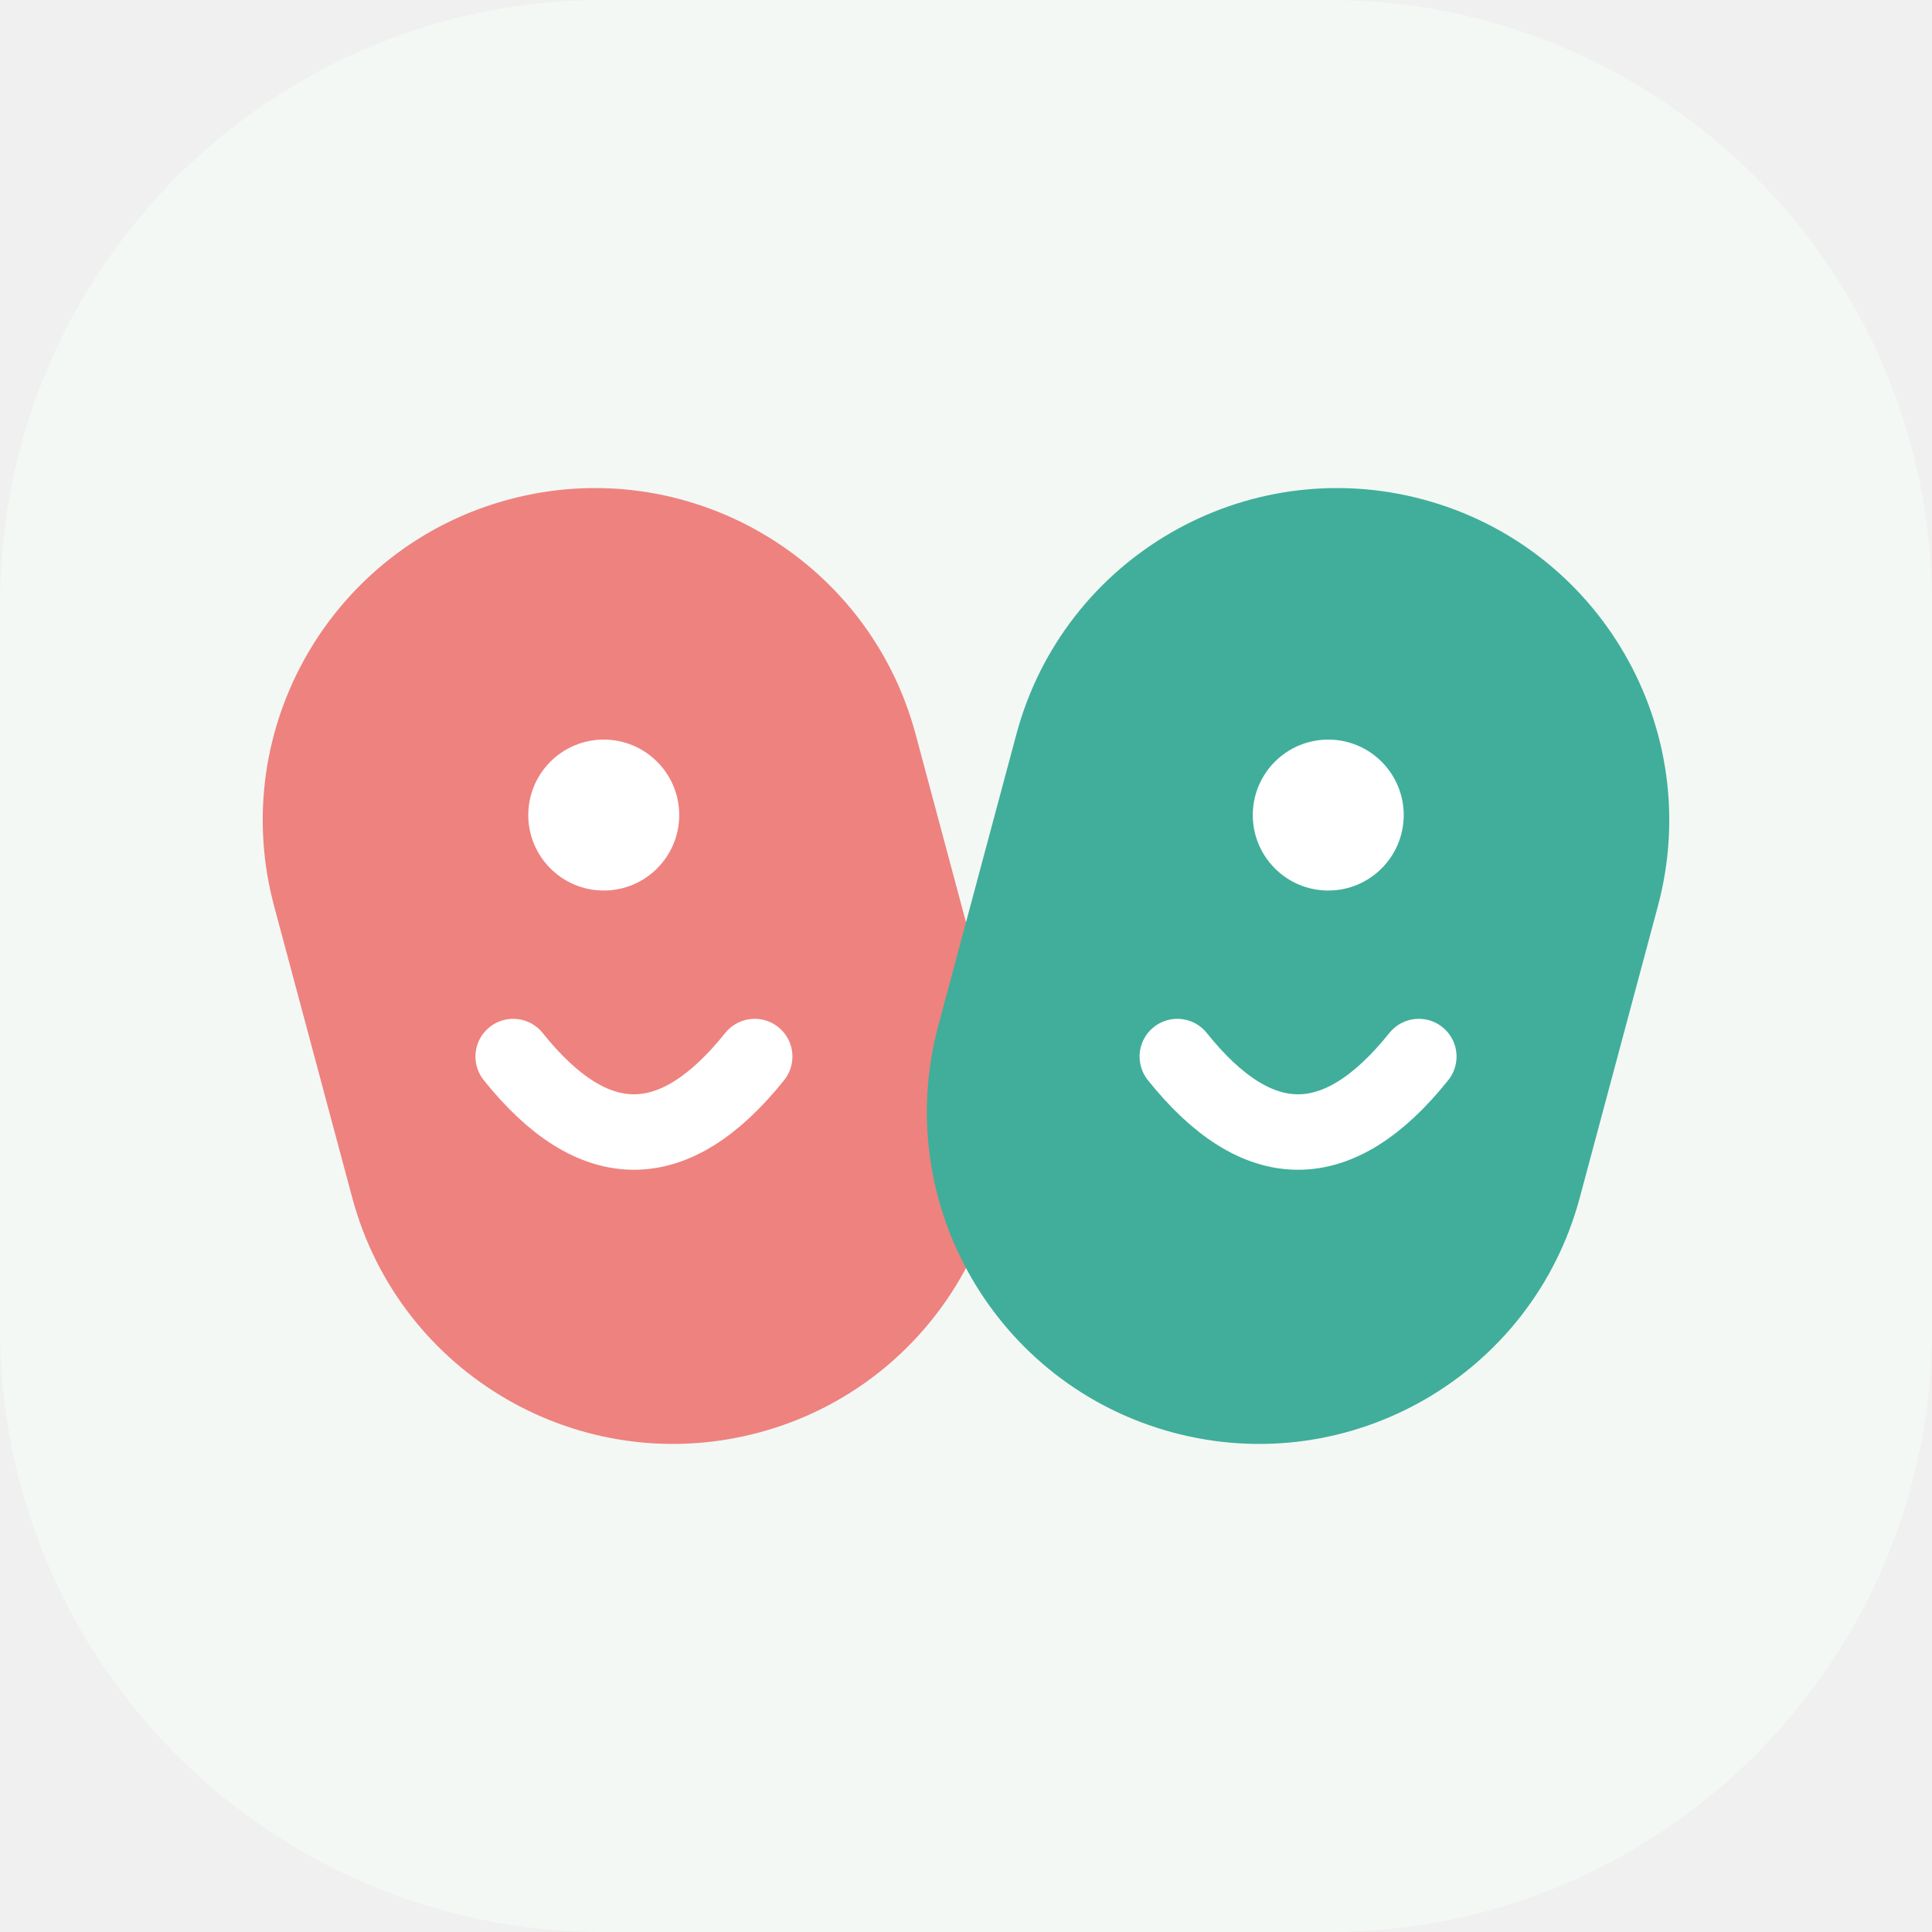
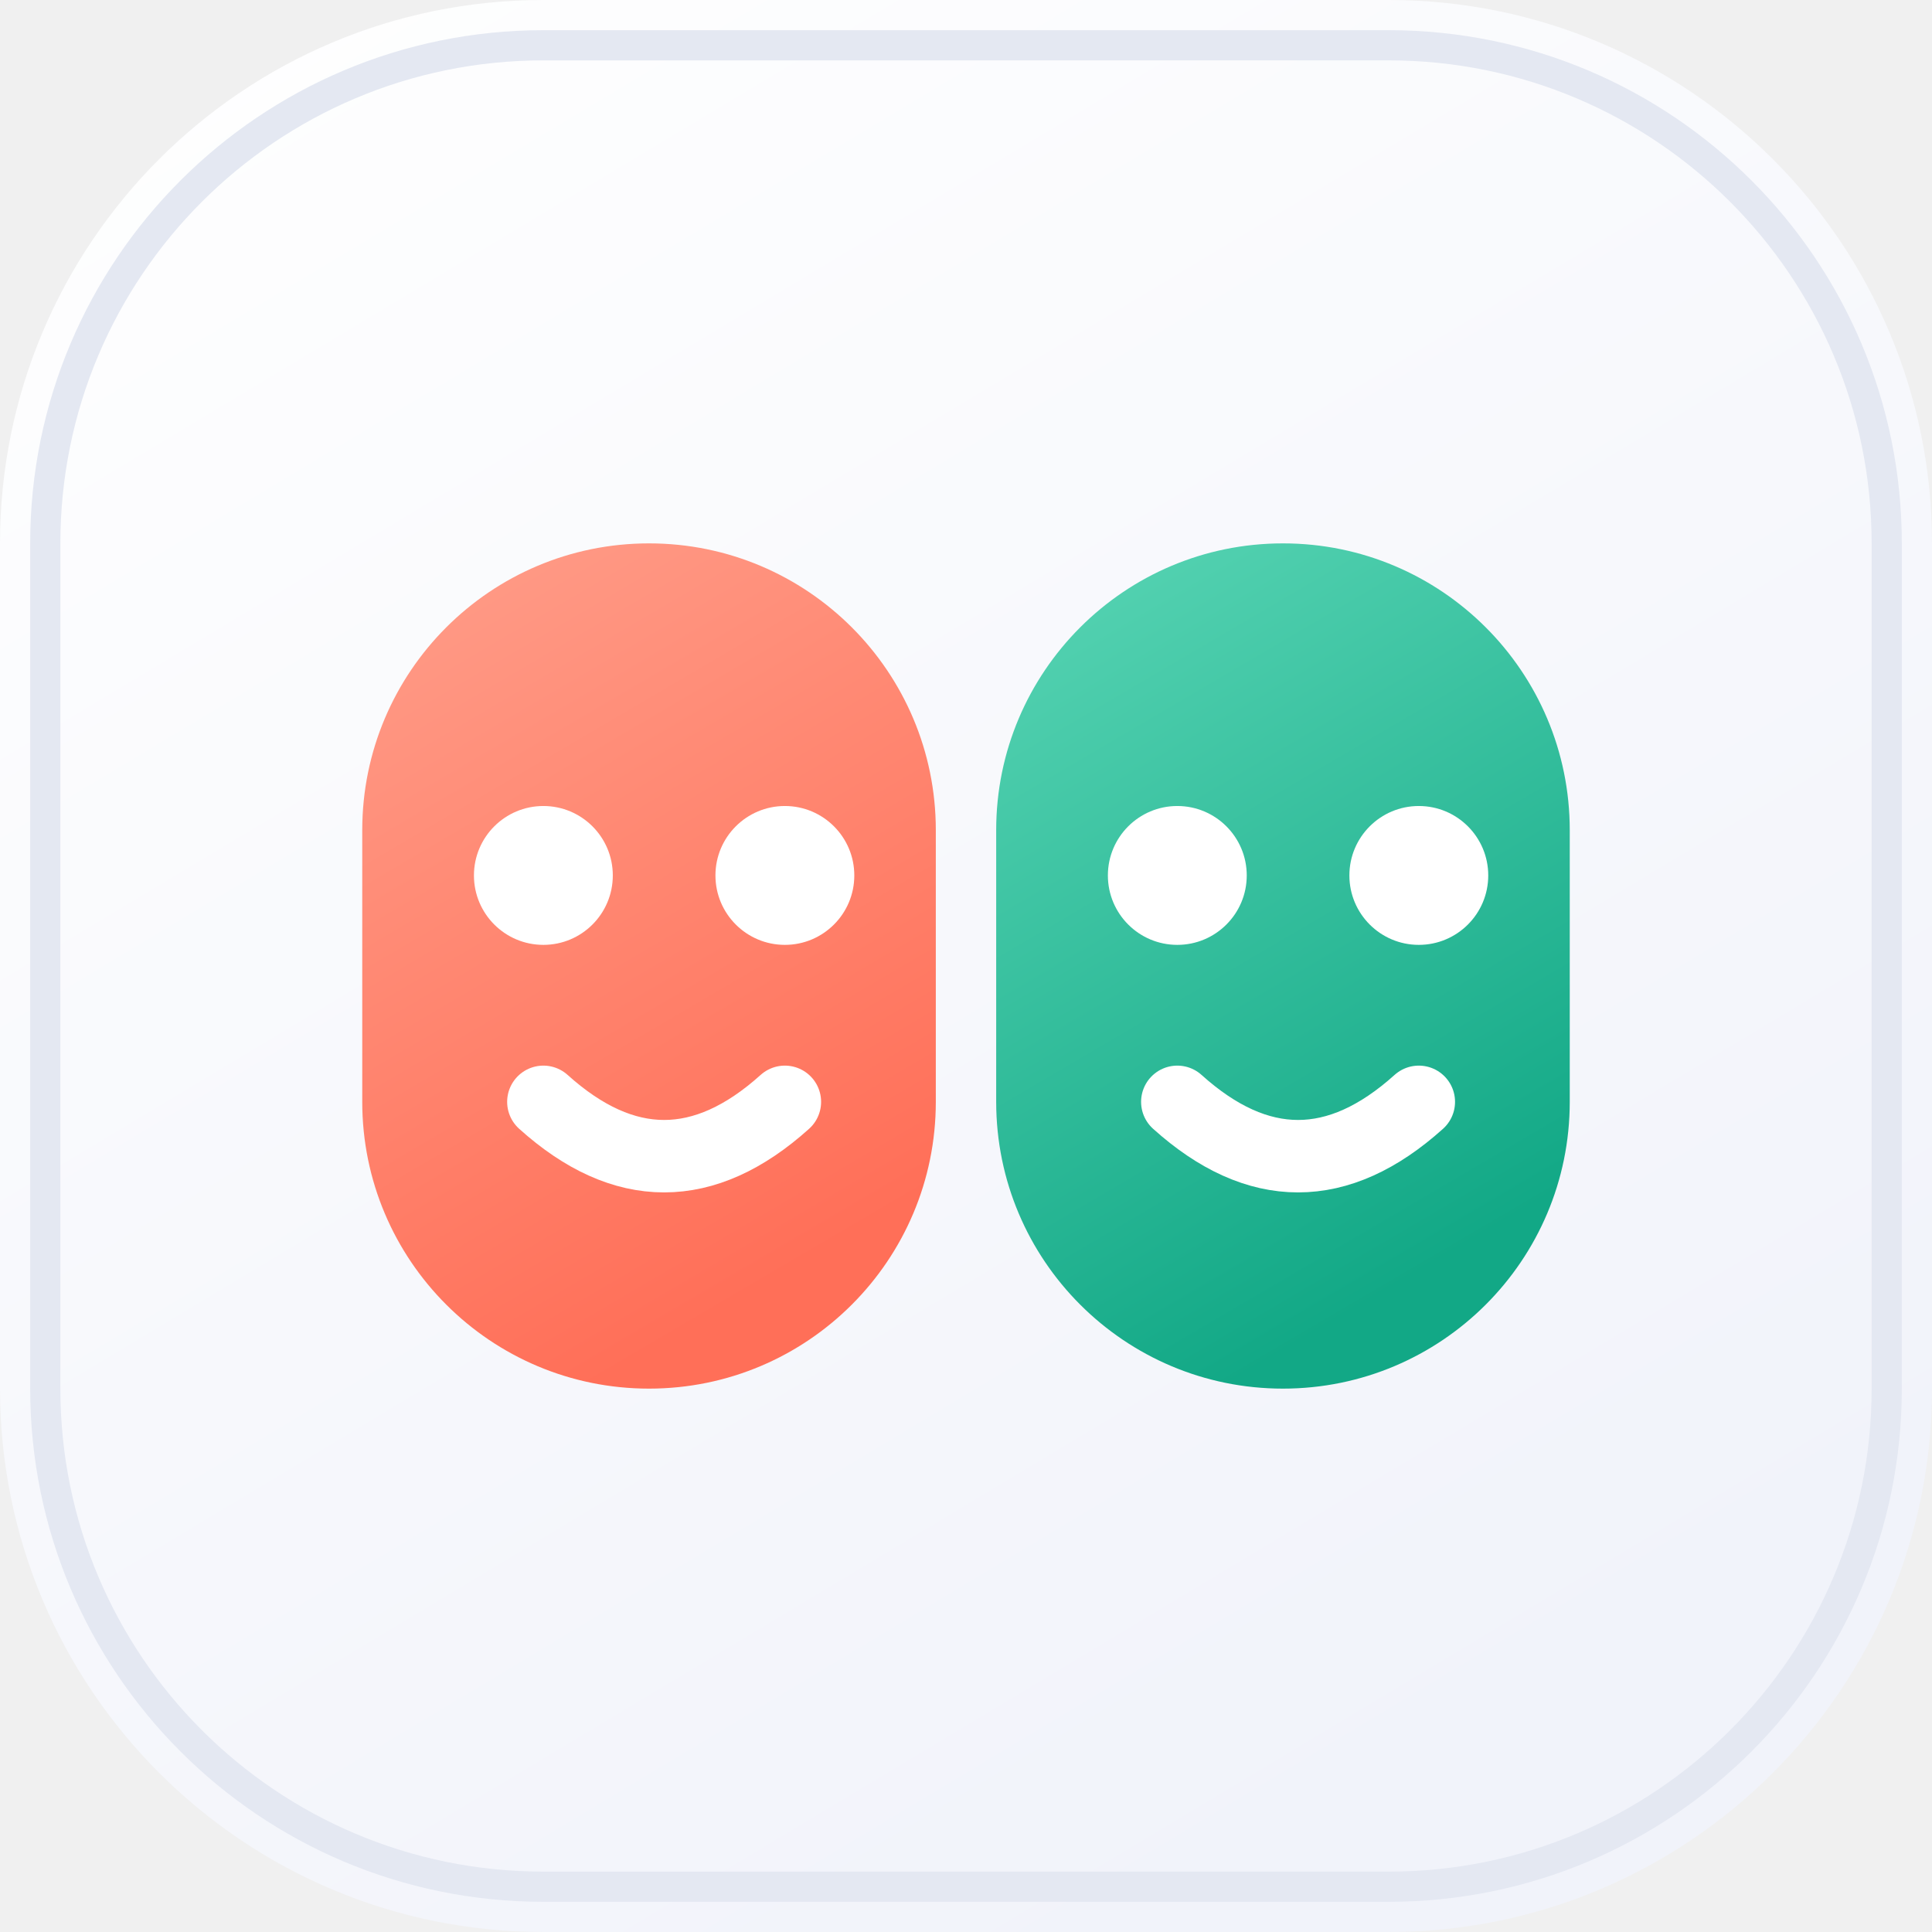
- <svg xmlns="http://www.w3.org/2000/svg" viewBox="0 0 64 64">
-   <rect width="64" height="64" rx="20" fill="#f3f8f5" />
-   <rect x="10" y="16" width="22" height="32" rx="11" fill="#ee827f" transform="rotate(-15 21 32)" />
-   <rect x="32" y="16" width="22" height="32" rx="11" fill="#40ae9a" transform="rotate(15 43 32)" />
-   <circle cx="20" cy="27" r="2.5" fill="white" />
-   <circle cx="44" cy="27" r="2.5" fill="white" />
-   <path d="M17 35q4 5 8 0m14 0q4 5 8 0" fill="none" stroke="white" stroke-width="2.5" stroke-linecap="round" />
+ <svg xmlns="http://www.w3.org/2000/svg" viewBox="0 0 64 64" width="64" height="64" role="img" aria-label="DUO PLAY">
+   <defs>
+     <linearGradient id="p" x1="0" y1="0" x2="0.4" y2="1">
+       <stop offset="0" stop-color="#FF9E8A" />
+       <stop offset="1" stop-color="#FF6F58" />
+     </linearGradient>
+     <linearGradient id="m" x1="0" y1="0" x2="0.4" y2="1">
+       <stop offset="0" stop-color="#5AD6B5" />
+       <stop offset="1" stop-color="#12A886" />
+     </linearGradient>
+     <linearGradient id="bg" x1="0" y1="0" x2="0.6" y2="1">
+       <stop offset="0" stop-color="#FFFFFF" />
+       <stop offset="1" stop-color="#F1F3FA" />
+     </linearGradient>
+   </defs>
+   <rect width="64" height="64" rx="18" fill="url(#bg)" />
+   <rect x="1.5" y="1.5" width="61" height="61" rx="16.5" fill="none" stroke="#E4E8F2" />
+   <g>
+     <rect x="12" y="18" width="19" height="28" rx="9.5" fill="url(#p)" />
+     <circle cx="18" cy="29" r="2.3" fill="#fff" />
+     <circle cx="26" cy="29" r="2.3" fill="#fff" />
+     <path d="M18 36.5q4 3.6 8 0" stroke="#fff" stroke-width="2.4" fill="none" stroke-linecap="round" />
+   </g>
+   <g>
+     <rect x="33" y="18" width="19" height="28" rx="9.5" fill="url(#m)" />
+     <circle cx="39" cy="29" r="2.3" fill="#fff" />
+     <circle cx="47" cy="29" r="2.3" fill="#fff" />
+     <path d="M39 36.5q4 3.6 8 0" stroke="#fff" stroke-width="2.4" fill="none" stroke-linecap="round" />
+   </g>
</svg>
